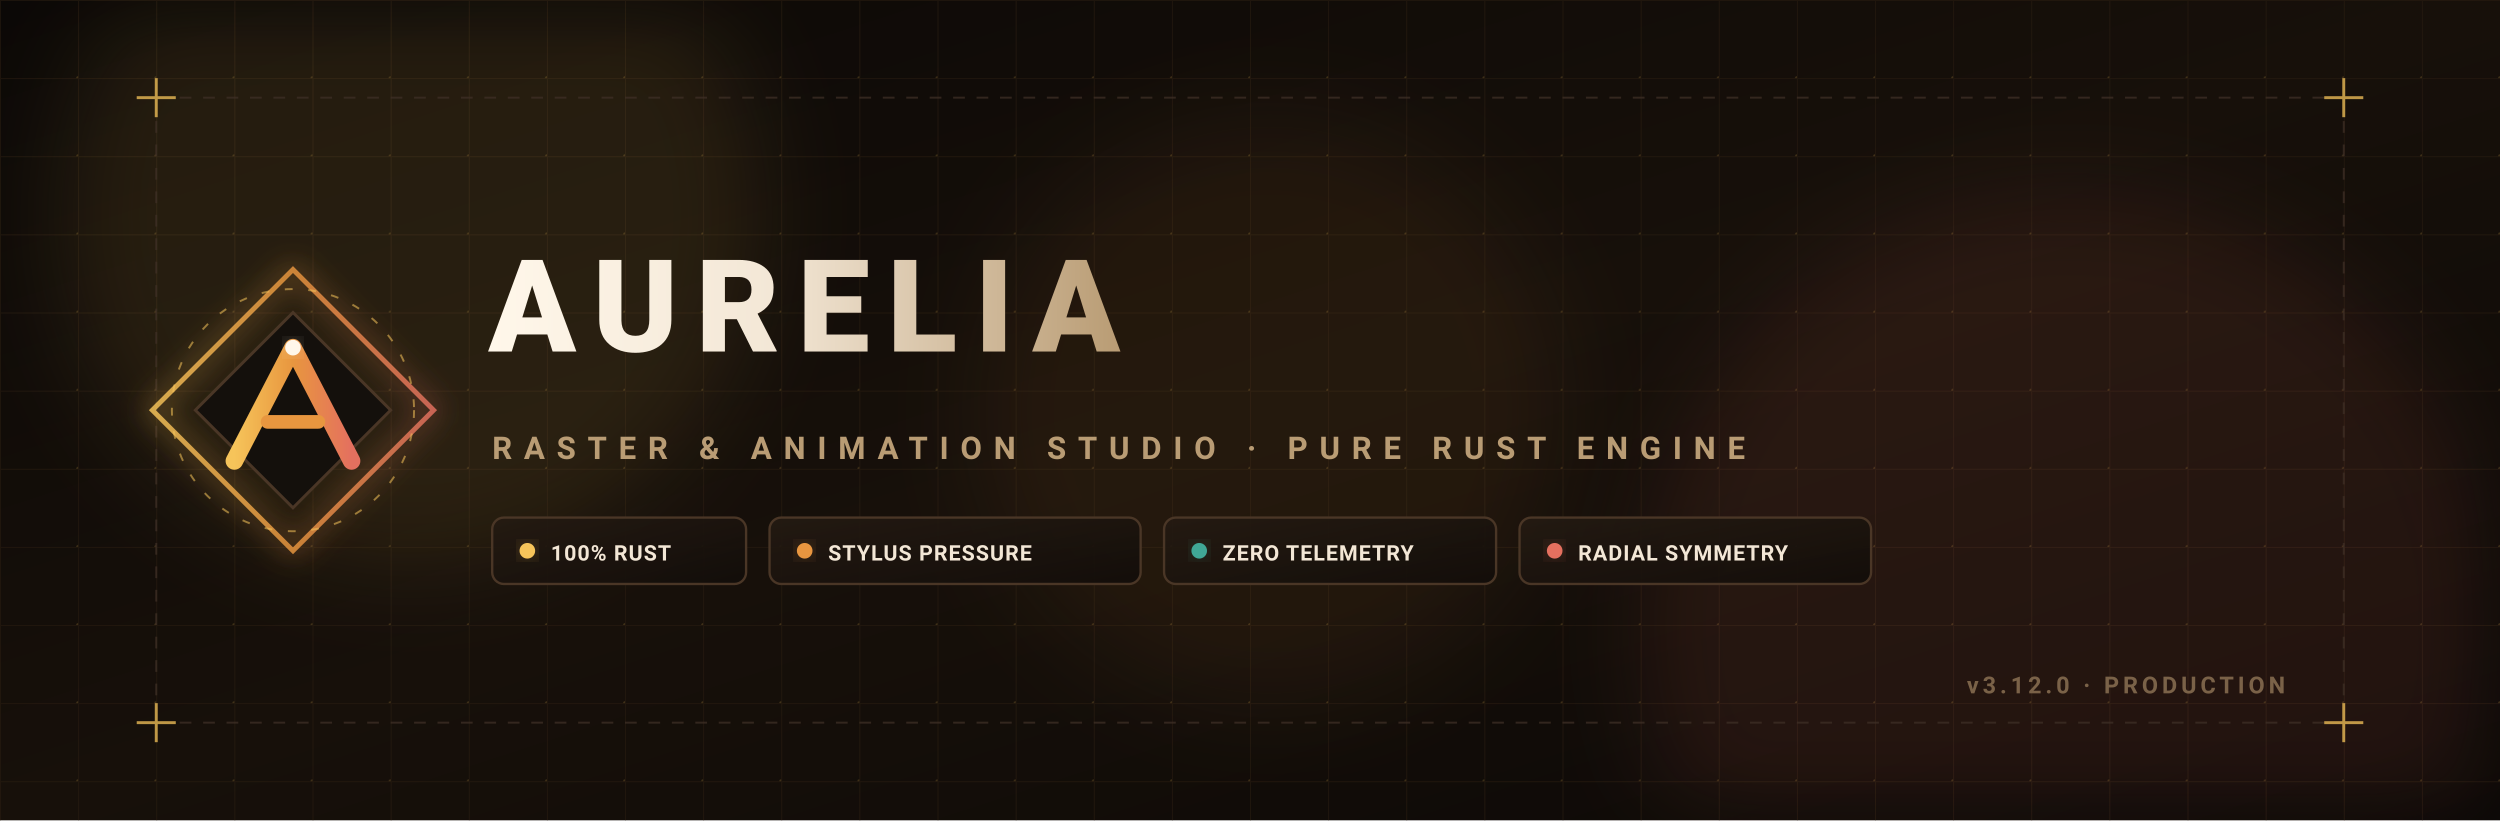
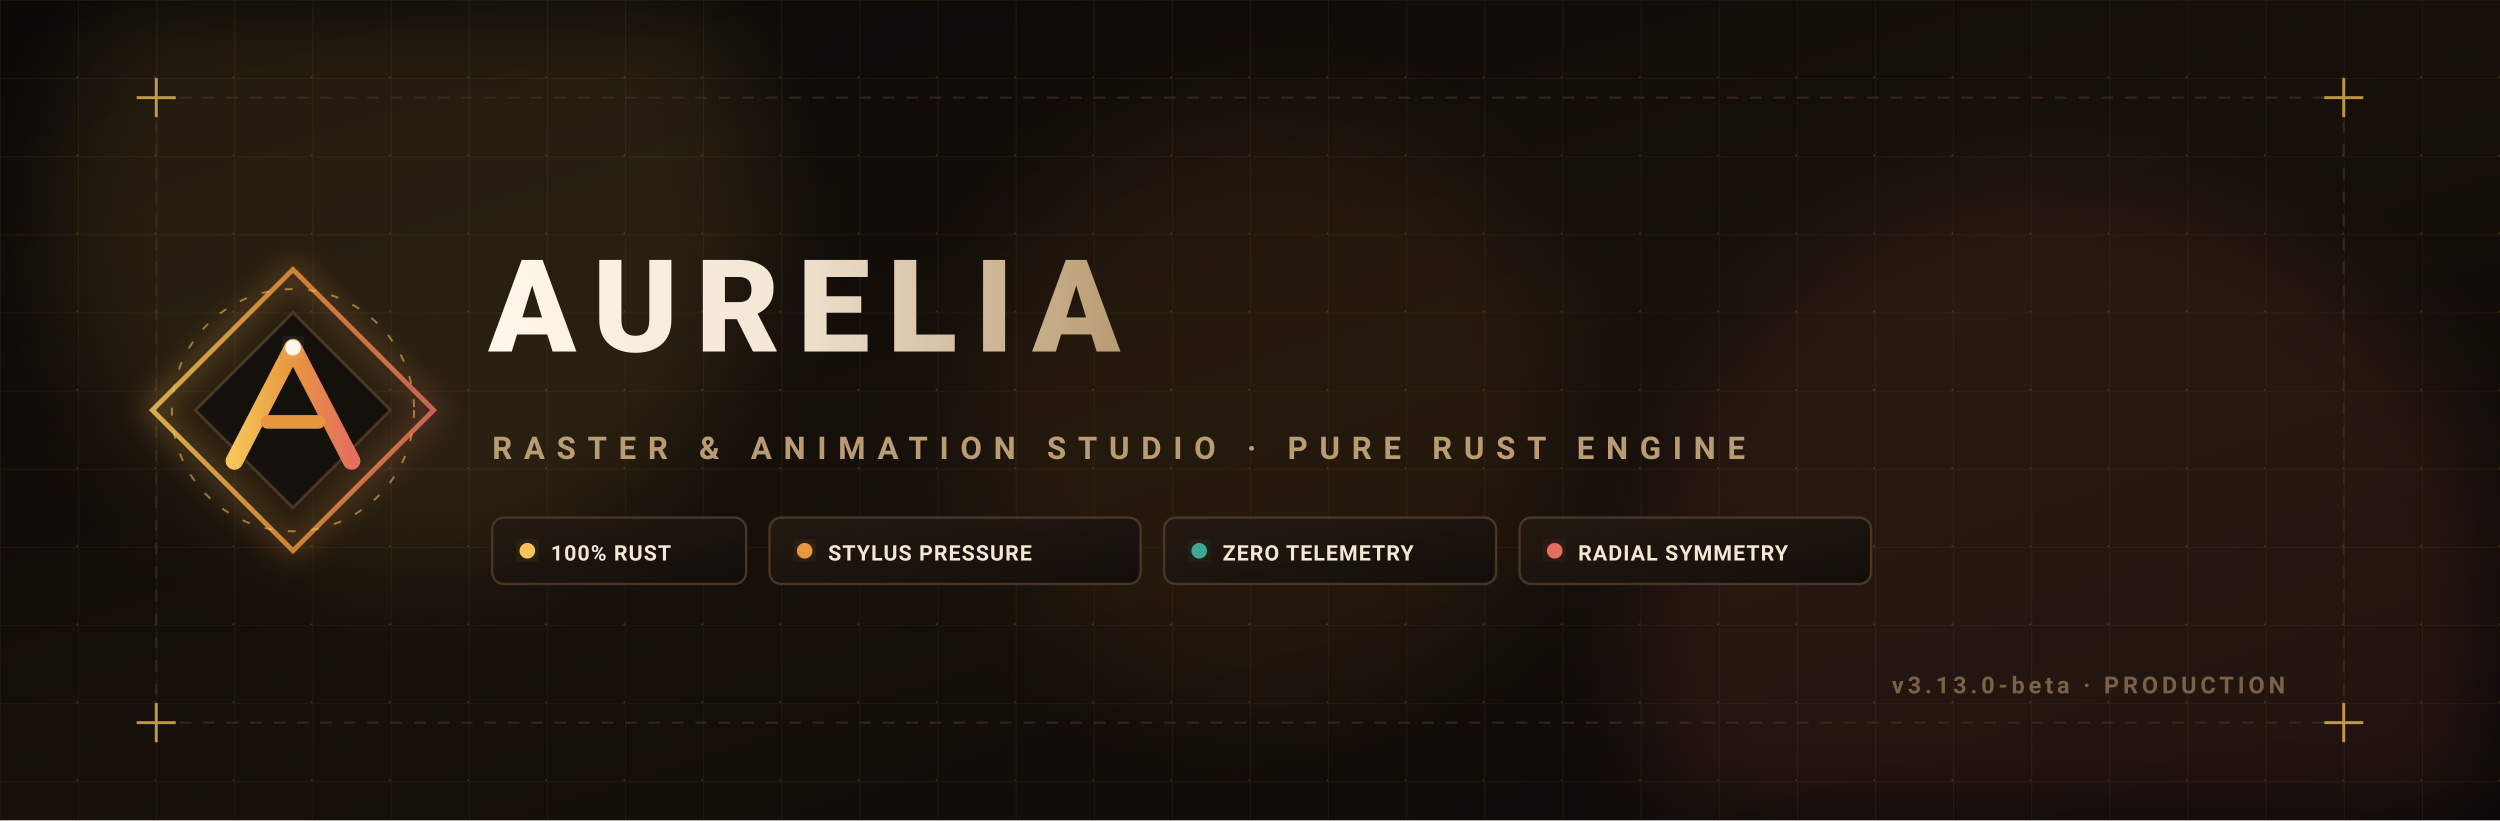
<svg xmlns="http://www.w3.org/2000/svg" viewBox="0 0 1280 420" width="100%" height="100%">
  <defs>
    <linearGradient id="bgGrad" x1="0%" y1="0%" x2="100%" y2="100%">
      <stop offset="0%" stop-color="#0B0806" />
      <stop offset="50%" stop-color="#17100A" />
      <stop offset="100%" stop-color="#0B0806" />
    </linearGradient>
    <linearGradient id="goldRamp" x1="0%" y1="0%" x2="100%" y2="0%">
      <stop offset="0%" stop-color="#F6C45A" />
      <stop offset="50%" stop-color="#E8963F" />
      <stop offset="100%" stop-color="#E4705F" />
    </linearGradient>
    <linearGradient id="textGrad" x1="0%" y1="0%" x2="100%" y2="0%">
      <stop offset="0%" stop-color="#FFF7EA" />
      <stop offset="45%" stop-color="#F3E7D6" />
      <stop offset="100%" stop-color="#B99C74" />
    </linearGradient>
    <linearGradient id="chipGrad" x1="0%" y1="0%" x2="100%" y2="100%">
      <stop offset="0%" stop-color="#241A12" stop-opacity="0.9" />
      <stop offset="100%" stop-color="#120D09" stop-opacity="0.95" />
    </linearGradient>
    <filter id="glow" x="-20%" y="-20%" width="140%" height="140%">
      <feGaussianBlur stdDeviation="7" result="blur" />
      <feComposite in="SourceGraphic" in2="blur" operator="over" />
    </filter>
    <filter id="softGlow" x="-30%" y="-30%" width="160%" height="160%">
      <feGaussianBlur stdDeviation="24" result="blur" />
    </filter>
    <pattern id="grid" width="40" height="40" patternUnits="userSpaceOnUse">
      <path d="M 40 0 L 0 0 0 40" fill="none" stroke="#2A1D12" stroke-width="1" stroke-opacity="0.55" />
      <circle cx="40" cy="40" r="1" fill="#F6C45A" fill-opacity="0.18" />
    </pattern>
  </defs>
  <rect width="1280" height="420" fill="url(#bgGrad)" />
  <rect width="1280" height="420" fill="url(#grid)" />
  <circle cx="210" cy="110" r="180" fill="#F6C45A" opacity="0.10" filter="url(#softGlow)" />
  <circle cx="1060" cy="320" r="220" fill="#E4705F" opacity="0.10" filter="url(#softGlow)" />
  <circle cx="650" cy="210" r="150" fill="#E8963F" opacity="0.07" filter="url(#softGlow)" />
  <g stroke="#3E2F25" stroke-width="1" opacity="0.75">
    <line x1="80" y1="50" x2="1200" y2="50" stroke-dasharray="6,6" />
    <line x1="80" y1="370" x2="1200" y2="370" stroke-dasharray="6,6" />
    <line x1="80" y1="50" x2="80" y2="370" stroke-dasharray="6,6" />
    <line x1="1200" y1="50" x2="1200" y2="370" stroke-dasharray="6,6" />
    <path d="M 70 50 L 90 50 M 80 40 L 80 60" stroke="#F6C45A" stroke-width="1.5" />
    <path d="M 1190 50 L 1210 50 M 1200 40 L 1200 60" stroke="#F6C45A" stroke-width="1.5" />
    <path d="M 70 370 L 90 370 M 80 360 L 80 380" stroke="#F6C45A" stroke-width="1.5" />
    <path d="M 1190 370 L 1210 370 M 1200 360 L 1200 380" stroke="#F6C45A" stroke-width="1.5" />
  </g>
  <g transform="translate(150, 210)">
    <polygon points="0,-72 72,0 0,72 -72,0" fill="none" stroke="url(#goldRamp)" stroke-width="2.5" filter="url(#glow)" opacity="0.85" />
    <polygon points="0,-50 50,0 0,50 -50,0" fill="#14100C" stroke="#4A3626" stroke-width="1.5" />
    <path d="M -30,26 L 0,-32 L 30,26" fill="none" stroke="url(#goldRamp)" stroke-width="9" stroke-linecap="round" stroke-linejoin="round" />
    <path d="M -13,6 L 13,6" fill="none" stroke="#E8963F" stroke-width="7" stroke-linecap="round" />
    <circle cx="0" cy="-32" r="4" fill="#FFF7EA" filter="url(#glow)" />
    <circle cx="0" cy="0" r="62" fill="none" stroke="#F6C45A" stroke-width="1" stroke-dasharray="4,8" opacity="0.55" />
  </g>
  <text x="250" y="180" font-family="-apple-system, BlinkMacSystemFont, 'Segoe UI', Roboto, 'Helvetica Neue', Arial, sans-serif" font-size="66" font-weight="900" letter-spacing="9" fill="url(#textGrad)">
    AURELIA
  </text>
  <path d="M 250 200 L 1140 200" stroke="url(#goldRamp)" stroke-width="3" filter="url(#glow)" />
  <text x="252" y="235" font-family="-apple-system, BlinkMacSystemFont, 'Segoe UI', Roboto, 'Helvetica Neue', Arial, sans-serif" font-size="16" font-weight="600" letter-spacing="6" fill="#B99C74">
    RASTER &amp; ANIMATION STUDIO · PURE RUST ENGINE
  </text>
  <g transform="translate(252, 265)">
    <g transform="translate(0, 0)">
      <rect width="130" height="34" rx="6" fill="url(#chipGrad)" stroke="#4A3626" stroke-width="1.2" />
      <circle cx="18" cy="17" r="4" fill="#F6C45A" filter="url(#glow)" />
      <text x="30" y="22" font-family="-apple-system, BlinkMacSystemFont, 'Segoe UI', Roboto, sans-serif" font-size="11" font-weight="700" fill="#F3E7D6" letter-spacing="0.5">100% RUST</text>
    </g>
    <g transform="translate(142, 0)">
      <rect width="190" height="34" rx="6" fill="url(#chipGrad)" stroke="#4A3626" stroke-width="1.2" />
      <circle cx="18" cy="17" r="4" fill="#E8963F" filter="url(#glow)" />
      <text x="30" y="22" font-family="-apple-system, BlinkMacSystemFont, 'Segoe UI', Roboto, sans-serif" font-size="11" font-weight="700" fill="#F3E7D6" letter-spacing="0.5">STYLUS PRESSURE</text>
    </g>
    <g transform="translate(344, 0)">
      <rect width="170" height="34" rx="6" fill="url(#chipGrad)" stroke="#4A3626" stroke-width="1.2" />
      <circle cx="18" cy="17" r="4" fill="#3FA796" filter="url(#glow)" />
      <text x="30" y="22" font-family="-apple-system, BlinkMacSystemFont, 'Segoe UI', Roboto, sans-serif" font-size="11" font-weight="700" fill="#F3E7D6" letter-spacing="0.5">ZERO TELEMETRY</text>
    </g>
    <g transform="translate(526, 0)">
      <rect width="180" height="34" rx="6" fill="url(#chipGrad)" stroke="#4A3626" stroke-width="1.2" />
      <circle cx="18" cy="17" r="4" fill="#E4705F" filter="url(#glow)" />
      <text x="30" y="22" font-family="-apple-system, BlinkMacSystemFont, 'Segoe UI', Roboto, sans-serif" font-size="11" font-weight="700" fill="#F3E7D6" letter-spacing="0.5">RADIAL SYMMETRY</text>
    </g>
  </g>
  <text x="1170" y="355" text-anchor="end" font-family="-apple-system, BlinkMacSystemFont, 'Segoe UI', Roboto, monospace" font-size="12" font-weight="600" fill="#7A6248" letter-spacing="2">
-     v3.12.0 · PRODUCTION
+     v3.13.0-beta · PRODUCTION
  </text>
</svg>
